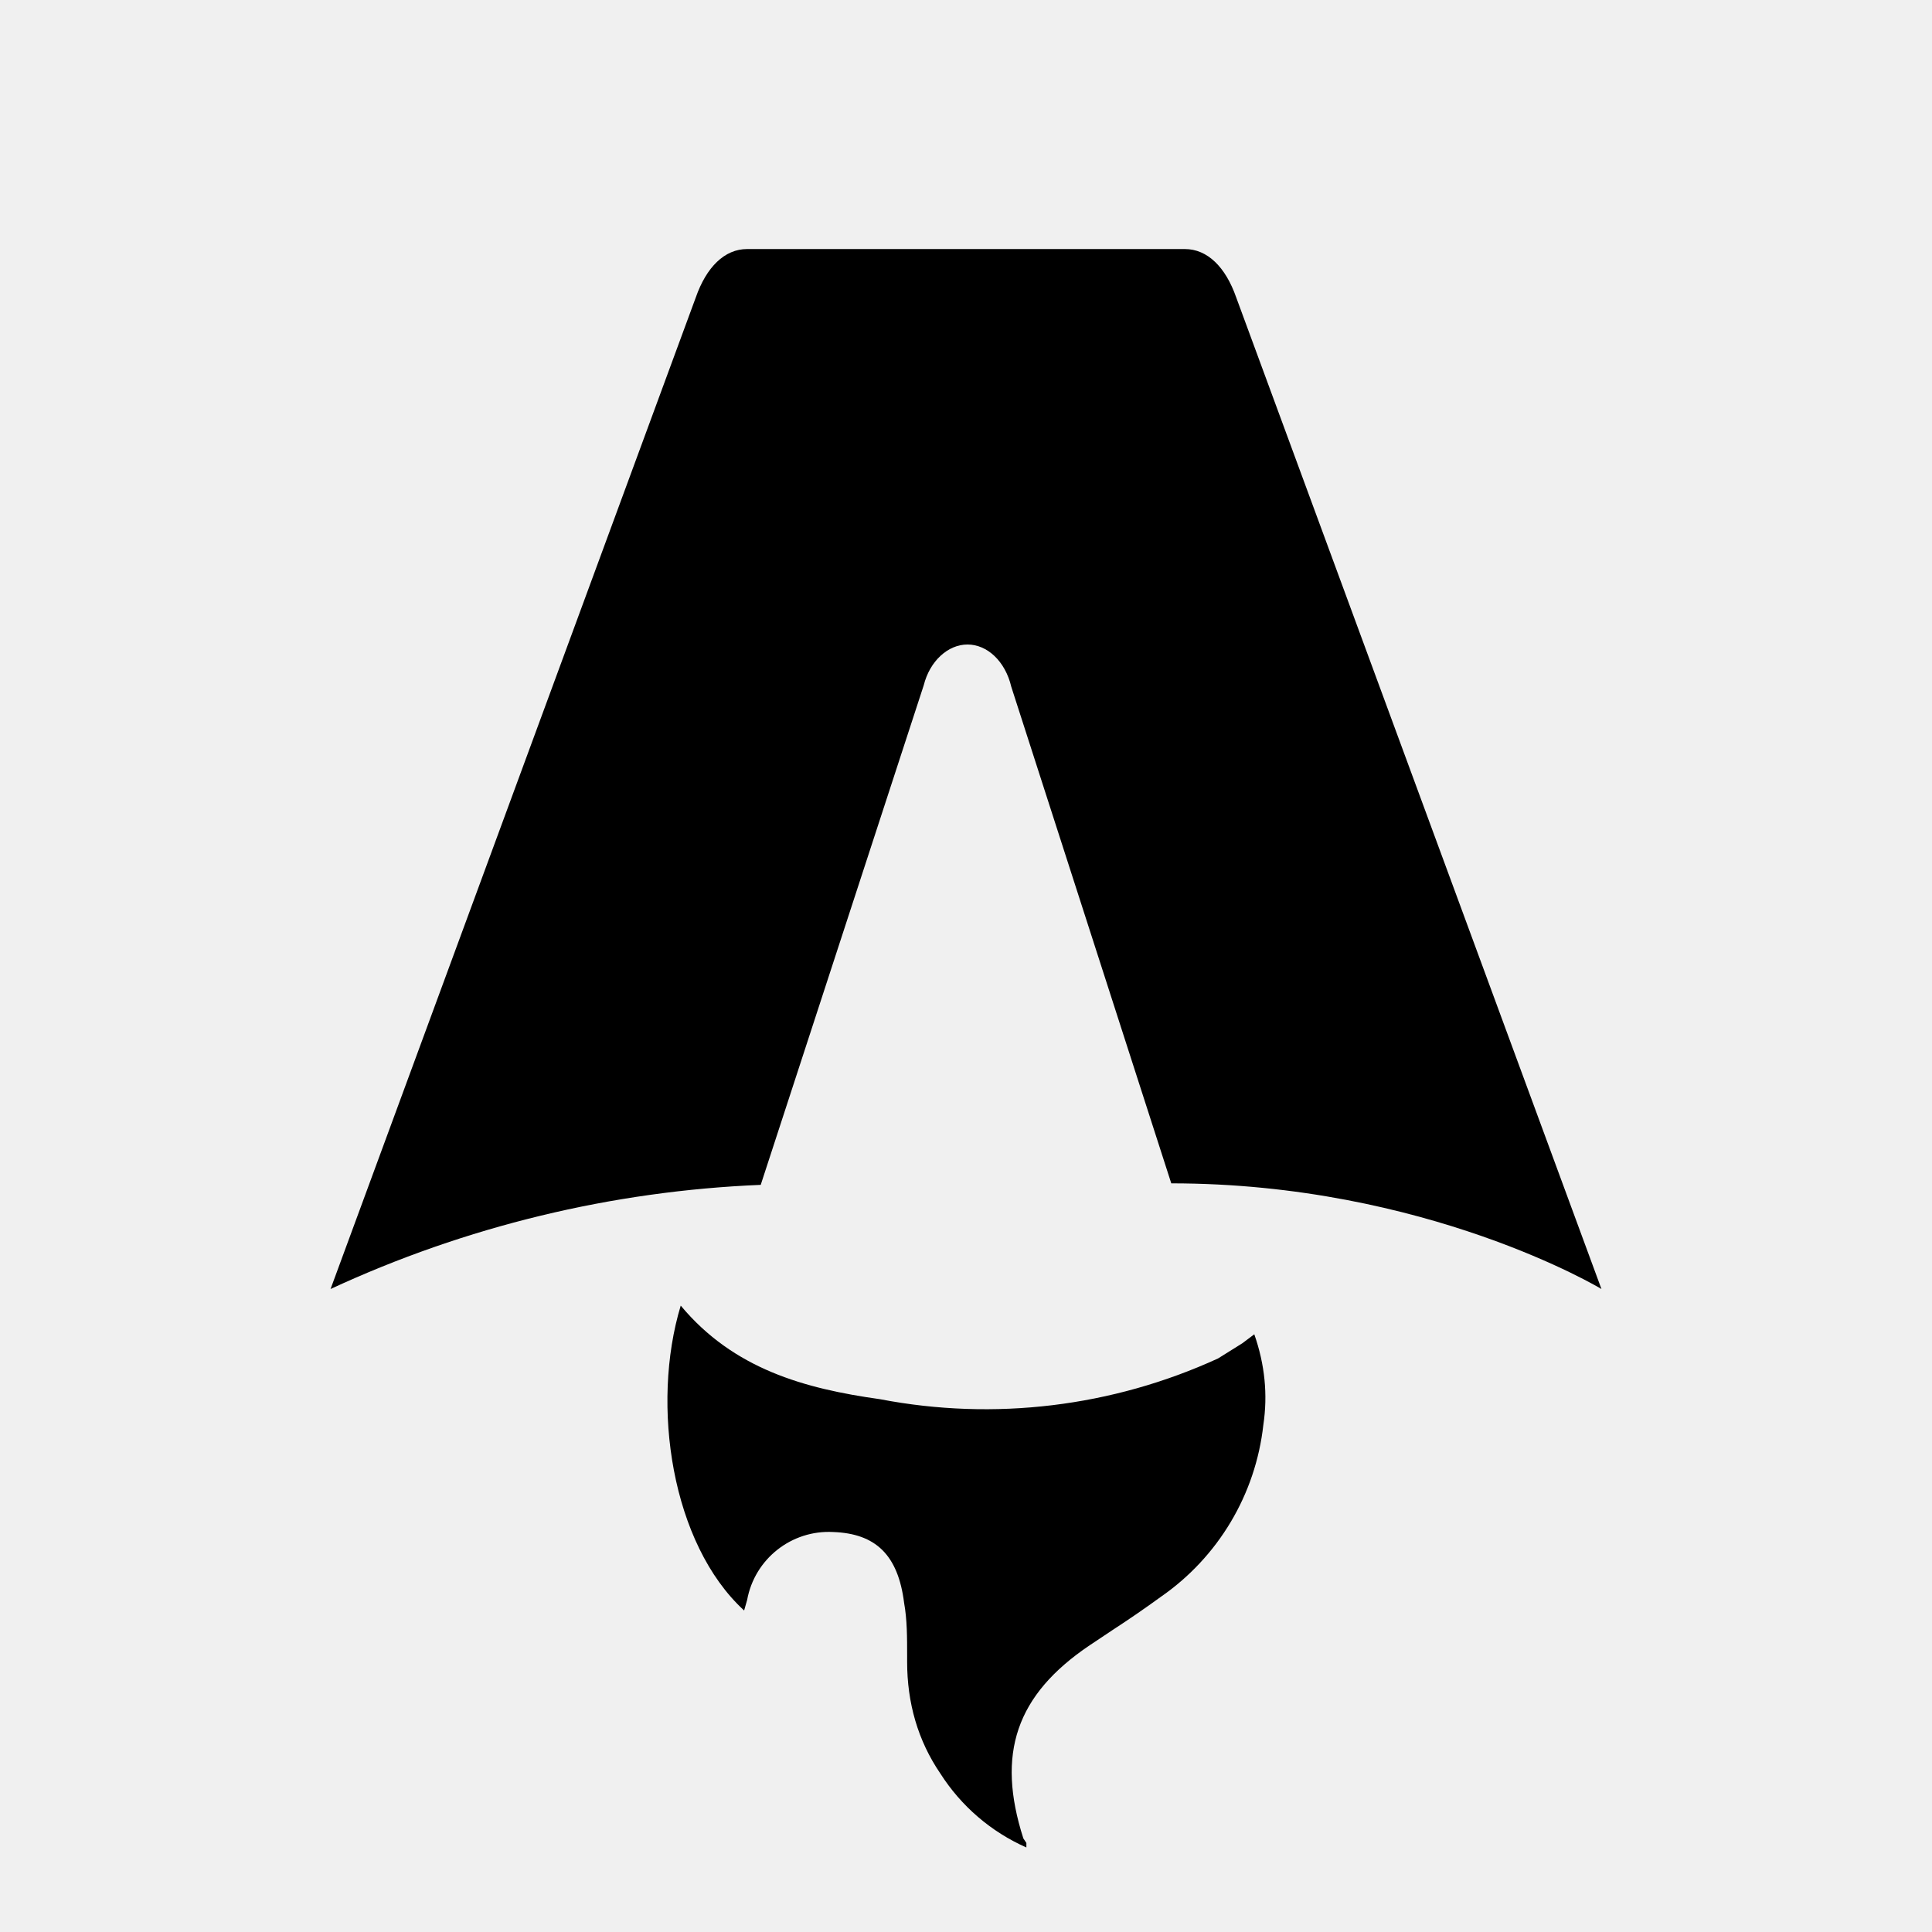
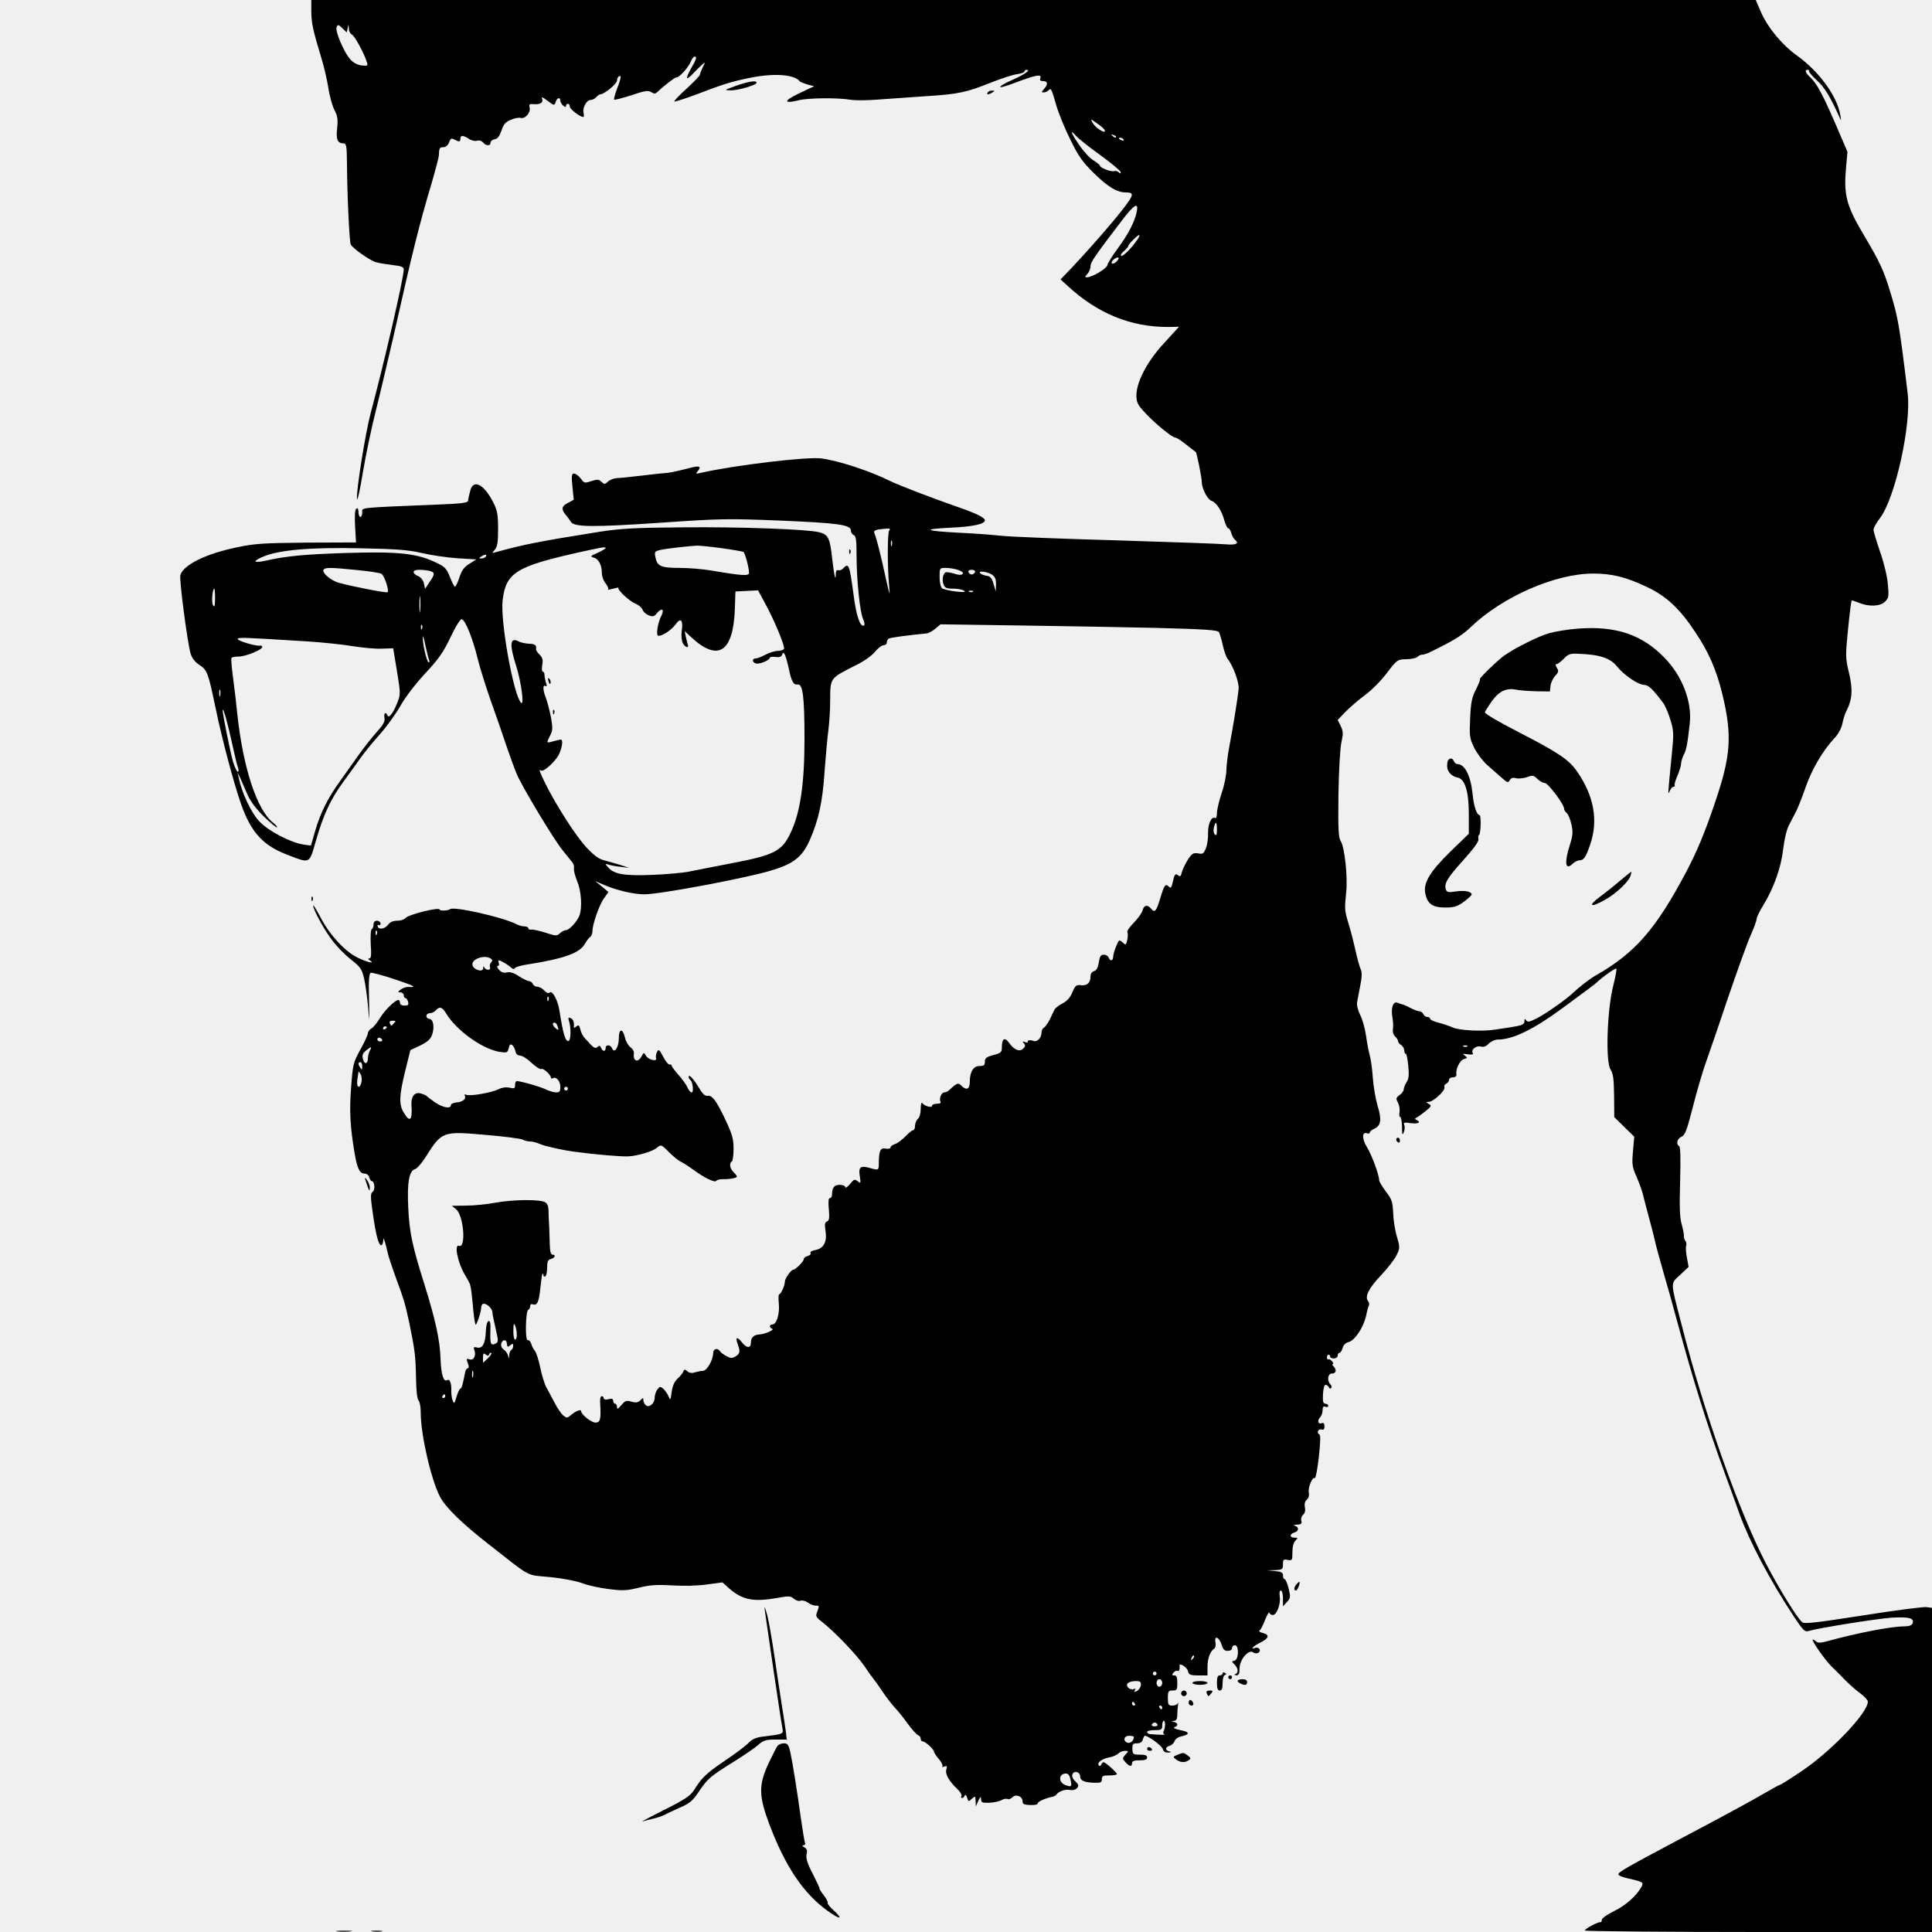
- <svg xmlns="http://www.w3.org/2000/svg" fill="none" viewBox="0 0 128 128">
-   <path d="M50.4 78.5a75.1 75.1 0 0 0-28.5 6.9l24.2-65.7c.7-2 1.9-3.2 3.4-3.2h29c1.5 0 2.7 1.2 3.4 3.2l24.2 65.7s-11.6-7-28.5-7L67 45.5c-.4-1.7-1.6-2.8-2.9-2.8-1.3 0-2.5 1.1-2.9 2.7L50.4 78.5Zm-1.1 28.2Zm-4.2-20.2c-2 6.6-.6 15.8 4.2 20.2a17.5 17.5 0 0 1 .2-.7 5.5 5.5 0 0 1 5.7-4.5c2.8.1 4.3 1.5 4.7 4.7.2 1.1.2 2.3.2 3.5v.4c0 2.7.7 5.2 2.2 7.4a13 13 0 0 0 5.7 4.9v-.3l-.2-.3c-1.8-5.6-.5-9.5 4.4-12.8l1.5-1a73 73 0 0 0 3.2-2.2 16 16 0 0 0 6.8-11.4c.3-2 .1-4-.6-6l-.8.6-1.6 1a37 37 0 0 1-22.4 2.7c-5-.7-9.7-2-13.2-6.2Z" />
-   <style>
-         path { fill: #000; }
-         @media (prefers-color-scheme: dark) {
-             path { fill: #FFF; }
-         }
-     </style>
+ <svg xmlns="http://www.w3.org/2000/svg" version="1.0" width="1024pt" height="1024pt" viewBox="0 0 1024 1024" preserveAspectRatio="xMidYMid meet">
+   <g transform="translate(0,1024) scale(0.1,-0.1)" fill="#000000" stroke="none">
+     <path d="M1650 10179 c0 -60 9 -100 54 -249 13 -41 29 -111 36 -154 6 -43 21 -96 32 -118 17 -32 20 -50 15 -97 -7 -60 2 -81 34 -81 15 0 17 -14 18 -107 1 -169 13 -417 20 -429 12 -22 105 -87 135 -94 17 -5 57 -11 89 -15 44 -5 57 -10 57 -23 0 -44 -100 -480 -175 -760 -29 -110 -77 -412 -73 -456 2 -17 16 46 31 139 16 94 46 238 67 320 21 83 63 263 95 400 103 459 138 597 203 815 20 69 37 134 38 145 1 40 4 45 24 45 13 0 24 10 30 25 8 22 13 24 29 15 26 -13 31 -13 31 5 0 19 15 19 45 -1 13 -9 33 -13 43 -10 11 4 24 0 32 -9 16 -19 40 -20 40 -1 0 8 10 16 22 18 15 2 25 15 36 46 11 33 21 46 50 57 19 9 43 13 52 10 23 -7 54 29 47 55 -4 17 -1 20 22 18 35 -3 52 9 44 29 -5 12 4 8 29 -11 35 -26 36 -27 43 -7 7 24 25 28 25 7 0 -7 7 -19 15 -26 10 -9 15 -9 15 -1 0 6 5 11 10 11 6 0 10 -7 10 -15 0 -13 54 -55 72 -55 3 0 4 9 1 21 -7 27 16 69 37 69 10 0 23 7 30 15 7 8 17 15 22 15 20 0 88 56 88 72 0 9 5 20 10 23 15 9 12 -9 -10 -67 -11 -28 -17 -54 -15 -56 3 -3 43 8 91 23 71 24 89 27 105 17 16 -10 22 -10 33 0 33 32 95 80 101 78 12 -4 63 51 75 81 7 16 16 29 21 29 14 0 11 -12 -16 -59 -34 -59 -31 -73 8 -31 18 19 41 41 50 49 16 13 16 12 2 -15 -8 -16 -15 -34 -15 -39 0 -6 -32 -39 -70 -74 -39 -35 -68 -66 -66 -69 3 -2 54 14 113 36 147 56 185 68 276 87 133 29 247 22 277 -17 3 -3 21 -10 40 -16 l35 -9 -80 -38 c-84 -40 -84 -57 0 -36 49 12 206 14 275 2 25 -4 88 -3 140 1 52 4 167 12 255 18 177 11 217 20 354 75 52 20 112 40 133 42 21 3 38 10 38 14 0 5 5 9 11 9 24 0 -7 -23 -72 -52 -89 -39 -90 -55 -1 -21 122 46 155 53 146 28 -4 -10 0 -15 15 -15 25 0 27 -17 4 -42 -13 -15 -14 -18 -2 -18 8 0 20 5 26 11 14 14 16 10 42 -81 12 -41 45 -122 74 -180 42 -86 64 -118 123 -176 76 -75 124 -104 173 -104 37 0 39 -11 9 -53 -45 -66 -214 -260 -325 -375 l-32 -33 32 -29 c162 -152 342 -225 544 -223 l52 1 -75 -82 c-120 -128 -179 -271 -138 -334 33 -51 171 -172 196 -172 5 0 31 -17 56 -37 26 -21 48 -38 50 -39 5 -3 32 -137 32 -161 0 -33 31 -92 52 -98 25 -8 54 -52 67 -103 7 -23 16 -42 21 -42 5 0 12 -11 16 -25 3 -13 12 -29 20 -36 24 -20 5 -29 -49 -24 -29 3 -288 12 -577 21 -289 8 -563 19 -610 24 -47 5 -146 13 -220 16 -189 10 -209 19 -55 27 118 5 185 19 185 39 0 14 -44 36 -130 66 -155 54 -326 120 -371 142 -104 52 -269 107 -364 120 -73 11 -463 -36 -640 -76 -27 -7 -29 -6 -16 10 22 27 6 30 -61 11 -35 -9 -79 -19 -98 -21 -19 -1 -82 -8 -140 -15 -58 -7 -117 -13 -131 -13 -15 -1 -36 -9 -46 -18 -17 -16 -20 -16 -35 -2 -14 14 -21 14 -54 4 -35 -12 -38 -11 -56 14 -11 14 -27 26 -35 26 -13 0 -15 -11 -9 -69 l7 -70 -30 -16 c-35 -18 -38 -33 -13 -63 9 -11 22 -28 28 -38 17 -28 116 -29 484 -4 302 21 346 22 620 11 310 -13 380 -22 380 -53 0 -10 7 -21 15 -24 12 -5 15 -27 15 -110 0 -130 18 -301 35 -336 7 -15 9 -30 5 -33 -20 -12 -41 48 -55 156 -23 171 -26 177 -57 146 -7 -8 -19 -12 -26 -9 -7 2 -12 -5 -12 -19 0 -47 -9 -10 -19 78 -12 112 -21 130 -69 142 -63 16 -412 29 -727 26 -246 -2 -324 -6 -434 -23 -320 -51 -402 -67 -551 -108 -24 -7 -24 -7 -7 13 13 15 17 38 17 109 0 76 -4 98 -25 140 -48 96 -106 127 -122 65 -9 -34 -10 -38 -12 -55 -1 -11 -33 -15 -153 -20 -438 -18 -408 -15 -408 -42 0 -13 -4 -24 -10 -24 -5 0 -10 12 -10 26 0 16 -4 23 -11 18 -8 -5 -10 -35 -7 -93 l5 -86 -261 -1 c-226 -2 -275 -5 -366 -24 -167 -34 -287 -93 -304 -148 -7 -21 37 -356 54 -415 7 -25 23 -45 45 -60 43 -28 48 -40 86 -222 34 -166 96 -399 136 -515 53 -151 116 -220 242 -269 128 -49 119 -53 156 75 39 135 77 218 144 309 28 39 69 95 90 125 21 30 69 89 106 130 36 41 85 109 108 150 24 43 78 114 130 170 72 77 97 113 135 193 29 61 52 97 60 95 18 -4 58 -103 83 -206 11 -46 42 -145 68 -220 27 -75 65 -184 84 -242 20 -58 45 -128 57 -155 29 -68 196 -346 243 -403 21 -26 44 -54 50 -62 7 -8 11 -23 9 -33 -2 -10 6 -40 17 -67 22 -52 28 -140 12 -183 -12 -31 -54 -77 -71 -77 -8 0 -22 -7 -32 -16 -16 -16 -22 -15 -75 2 -32 10 -66 18 -75 17 -10 -2 -18 2 -18 7 0 6 -9 10 -21 10 -11 0 -33 6 -47 14 -73 36 -331 94 -347 77 -9 -8 -55 -10 -55 -2 0 15 -165 -26 -181 -45 -6 -8 -26 -14 -44 -14 -21 0 -37 -7 -46 -19 -17 -24 -50 -31 -57 -12 -2 8 0 11 5 8 5 -3 10 0 10 8 0 8 -9 15 -19 15 -11 0 -18 -7 -18 -19 0 -11 -4 -23 -10 -26 -5 -3 -7 -37 -5 -80 4 -56 2 -75 -7 -75 -9 0 -8 -3 2 -10 33 -21 -16 -10 -68 16 -66 33 -148 123 -195 215 -21 39 -37 66 -37 59 0 -22 60 -132 104 -188 24 -32 69 -77 99 -100 48 -38 55 -48 67 -99 7 -32 17 -101 21 -153 7 -88 7 -85 5 42 -3 101 0 138 9 142 7 2 63 -13 126 -34 107 -36 122 -44 74 -41 -11 1 -29 -5 -40 -13 -18 -14 -18 -15 -2 -16 9 0 17 -7 17 -15 0 -8 4 -15 9 -15 5 0 11 -9 14 -20 4 -16 0 -20 -19 -20 -15 0 -24 6 -24 15 0 8 -4 15 -8 15 -18 0 -75 -57 -99 -97 -14 -24 -34 -48 -44 -54 -10 -5 -19 -17 -19 -25 0 -8 -18 -48 -40 -87 -38 -69 -40 -79 -49 -201 -10 -124 -5 -207 18 -346 14 -82 27 -110 52 -110 12 0 23 -8 26 -20 3 -11 9 -20 13 -20 15 0 20 -45 6 -56 -13 -9 -13 -25 0 -115 16 -113 30 -169 45 -169 5 0 9 10 10 23 1 18 2 17 10 -8 5 -16 11 -42 14 -56 3 -14 21 -70 41 -125 47 -128 51 -142 74 -249 28 -136 33 -171 35 -288 1 -67 6 -112 13 -119 7 -7 12 -36 12 -66 0 -115 54 -351 101 -443 28 -56 117 -143 253 -249 240 -188 199 -166 333 -179 68 -7 139 -21 168 -32 28 -11 90 -25 139 -31 77 -10 98 -9 162 7 58 14 94 17 176 12 60 -4 137 -2 185 5 l82 11 37 -33 c69 -60 128 -72 256 -49 60 11 70 10 86 -5 11 -9 26 -14 35 -10 9 3 26 -1 39 -10 12 -9 30 -16 40 -16 21 0 21 -1 9 -34 -9 -21 -6 -28 22 -49 66 -51 185 -174 228 -237 24 -36 47 -67 50 -70 3 -3 24 -32 46 -65 22 -33 52 -71 65 -85 14 -14 44 -51 67 -83 23 -32 49 -61 57 -64 8 -3 14 -11 14 -19 0 -8 5 -14 11 -14 13 0 59 -41 59 -54 0 -4 11 -22 25 -38 14 -16 23 -34 20 -39 -4 -5 1 -6 11 -2 13 5 15 2 10 -15 -8 -24 14 -63 58 -104 15 -14 25 -31 22 -37 -4 -6 -3 -11 3 -11 5 0 12 6 14 13 4 7 8 3 13 -11 6 -22 8 -22 25 -6 18 16 19 16 20 -12 l1 -29 13 30 c12 24 14 26 15 9 0 -18 6 -20 43 -19 23 1 53 7 65 14 12 7 27 9 32 6 6 -4 17 1 26 9 19 19 54 5 54 -22 0 -14 9 -18 40 -19 22 -1 40 2 40 8 0 10 38 27 74 35 11 2 22 7 25 12 12 18 47 30 72 25 15 -3 30 1 38 10 10 13 8 19 -10 36 -13 12 -19 26 -15 36 8 23 41 14 41 -10 0 -23 23 -33 78 -34 31 -1 37 2 37 19 0 17 7 20 40 20 22 0 40 3 40 7 0 8 -61 63 -71 63 -4 0 -9 -6 -12 -12 -2 -7 -8 -10 -12 -6 -14 13 14 36 52 43 20 3 42 13 50 21 8 8 24 14 35 14 20 0 21 -1 3 -20 -17 -19 -17 -21 0 -40 22 -24 35 -26 35 -5 0 11 11 15 40 15 29 0 40 4 40 15 0 11 -11 15 -38 15 -36 0 -39 2 -40 30 -1 26 3 30 25 30 16 0 27 7 30 20 3 11 8 20 11 20 18 0 90 -53 95 -70 3 -13 13 -20 29 -19 17 1 18 3 6 6 -24 6 -23 24 2 30 10 3 22 14 25 24 4 12 19 22 36 26 40 8 46 21 12 29 -47 10 -60 16 -45 21 18 7 15 21 -5 26 -17 4 -17 5 0 6 12 1 17 10 17 34 0 17 2 41 4 52 2 11 1 14 -1 8 -3 -7 -15 -13 -29 -13 -21 0 -24 4 -24 40 0 36 3 40 25 40 23 0 25 4 25 40 0 30 -4 40 -16 40 -13 0 -14 3 -4 15 7 8 16 12 21 9 8 -5 13 9 11 27 -3 19 39 -7 44 -27 5 -21 12 -24 55 -24 l49 0 0 45 c0 45 14 83 36 97 6 4 9 19 6 34 -7 39 20 27 33 -14 7 -24 15 -32 32 -32 14 0 23 6 23 15 0 8 7 15 15 15 23 0 21 -77 -2 -82 -16 -3 -16 -4 0 -20 20 -20 22 -44 5 -51 -8 -3 -6 -6 5 -6 13 -1 17 7 17 37 0 46 49 103 72 84 17 -13 44 1 33 18 -4 6 -13 9 -21 6 -32 -12 -11 10 26 28 46 22 51 41 13 51 -15 3 -22 9 -17 13 6 4 19 29 29 56 11 27 21 44 23 38 2 -7 10 -12 18 -12 21 0 43 59 37 98 -3 20 -1 32 6 32 6 0 11 -18 11 -42 l0 -42 21 23 c19 20 20 26 9 72 -7 27 -16 49 -21 49 -5 0 -9 9 -9 19 0 16 -8 21 -42 24 l-43 4 43 1 c39 2 42 4 42 31 0 25 3 28 25 23 24 -4 25 -2 25 41 0 28 6 52 16 61 14 15 14 16 -5 16 -27 0 -27 20 -1 27 25 7 26 30 3 36 -11 3 -6 5 11 6 23 1 27 5 23 21 -3 10 2 25 10 32 9 7 13 22 9 39 -3 18 0 32 10 40 10 8 14 23 11 38 -5 28 19 85 32 77 4 -3 14 47 21 111 9 83 10 118 2 121 -6 2 -9 9 -6 17 3 8 12 11 20 8 9 -3 14 2 14 17 0 15 -5 20 -14 17 -20 -8 -26 14 -9 31 7 7 13 24 13 37 0 18 4 23 15 19 8 -4 15 -1 15 5 0 6 -7 11 -15 11 -12 0 -15 11 -13 50 2 31 7 50 14 50 7 0 14 -6 17 -12 2 -7 8 -10 12 -5 5 4 3 13 -3 19 -20 20 -15 58 8 58 22 0 26 20 8 38 -7 7 -8 12 -4 12 5 0 3 7 -4 15 -7 8 -16 13 -19 10 -4 -2 -8 2 -8 10 0 8 4 15 9 15 4 0 8 -4 8 -10 0 -5 9 -10 20 -10 11 0 20 7 20 15 0 8 4 15 10 15 5 0 12 11 16 25 4 15 16 28 30 31 38 10 86 86 98 156 3 15 8 32 11 38 4 6 2 17 -4 24 -19 23 4 69 68 136 34 36 71 83 82 105 19 39 20 42 3 100 -10 33 -19 90 -20 127 -3 59 -7 72 -39 113 -19 26 -35 52 -35 59 0 28 -40 136 -65 176 -27 43 -27 84 1 73 7 -3 14 -1 14 4 0 6 11 15 25 21 35 16 39 49 16 123 -10 35 -22 102 -25 149 -3 47 -11 101 -17 120 -5 19 -14 65 -19 102 -5 37 -19 86 -31 109 -12 25 -19 52 -16 68 3 14 10 55 17 89 9 45 9 70 2 85 -6 12 -18 56 -27 97 -9 41 -25 104 -36 140 -23 74 -23 81 -14 170 9 80 -8 241 -29 272 -12 19 -14 62 -12 248 2 128 9 247 16 277 10 45 9 57 -4 85 l-16 32 42 44 c24 24 70 64 103 88 33 24 85 76 115 116 55 72 57 73 103 74 26 0 53 6 59 12 7 7 18 12 25 12 7 0 21 4 31 8 138 67 179 92 227 138 168 161 448 284 649 284 99 0 173 -18 283 -70 104 -49 175 -114 258 -240 71 -105 113 -202 144 -330 53 -220 46 -327 -43 -585 -51 -150 -91 -246 -147 -353 -162 -306 -271 -432 -481 -552 -28 -15 -91 -64 -118 -90 -34 -34 -148 -114 -194 -137 -39 -20 -50 -22 -57 -11 -7 10 -9 9 -9 -4 0 -18 -12 -23 -75 -33 -22 -3 -58 -9 -80 -12 -66 -11 -188 -5 -225 11 -19 9 -54 20 -77 26 -24 6 -43 15 -43 20 0 6 -7 10 -15 10 -9 0 -18 7 -21 15 -4 8 -13 15 -21 15 -8 0 -28 8 -46 17 -18 9 -36 18 -42 19 -5 1 -18 5 -27 9 -24 10 -37 -27 -28 -77 4 -21 5 -48 3 -61 -3 -14 2 -31 11 -40 9 -8 16 -20 16 -26 0 -5 7 -14 15 -19 9 -4 17 -18 18 -29 0 -12 4 -20 8 -18 3 3 9 -25 13 -61 5 -52 3 -72 -9 -90 -8 -13 -15 -30 -15 -38 0 -8 -10 -22 -22 -30 -19 -14 -20 -18 -9 -40 8 -14 11 -36 9 -50 -3 -14 -1 -26 3 -26 5 0 9 -24 10 -52 0 -42 2 -48 9 -30 5 12 7 29 3 39 -5 14 -1 15 35 10 40 -5 56 5 30 17 -10 5 -10 7 -1 12 7 3 28 18 48 34 32 26 34 30 18 39 -17 10 -17 10 0 11 24 0 89 61 83 77 -3 8 1 16 9 19 8 4 15 12 15 20 0 8 9 14 21 14 13 0 20 6 18 18 -4 28 20 74 41 79 19 5 19 6 4 18 -15 10 -12 11 16 7 23 -3 31 -1 26 7 -11 17 18 41 43 34 15 -4 29 1 42 16 11 11 32 21 47 21 80 0 189 53 344 167 121 89 173 128 178 133 27 27 102 81 107 76 3 -3 -5 -45 -17 -93 -32 -125 -41 -400 -14 -441 14 -22 18 -49 19 -140 l1 -113 53 -52 53 -52 -7 -77 c-6 -70 -4 -83 19 -135 14 -32 30 -76 35 -98 5 -22 19 -74 30 -115 11 -41 26 -97 32 -125 6 -27 27 -104 46 -170 19 -66 51 -178 70 -250 88 -325 161 -558 257 -820 30 -82 65 -177 76 -210 53 -146 161 -351 288 -543 47 -71 58 -83 76 -77 53 16 360 65 441 71 94 5 122 -2 112 -30 -4 -11 -19 -16 -42 -16 -71 0 -252 -35 -419 -81 -27 -7 -42 -7 -49 0 -6 6 -15 11 -19 11 -11 0 68 -113 100 -143 15 -14 45 -44 67 -67 22 -23 59 -56 82 -73 24 -17 43 -38 43 -46 0 -60 -196 -265 -352 -369 -59 -40 -110 -72 -114 -72 -4 0 -43 -22 -88 -48 -45 -27 -216 -120 -381 -207 -351 -186 -388 -207 -387 -220 0 -6 24 -15 51 -21 80 -18 84 -21 71 -45 -26 -47 -84 -99 -145 -128 -36 -18 -65 -38 -65 -46 0 -8 -3 -14 -7 -13 -12 3 -83 -35 -83 -44 0 -4 414 -8 920 -8 l920 0 0 859 0 859 -29 4 c-16 2 -168 -17 -336 -44 -252 -39 -310 -46 -323 -36 -27 22 -123 178 -193 313 -142 273 -330 805 -447 1267 -60 232 -59 212 -7 261 l45 42 -9 49 c-5 27 -7 55 -4 63 3 7 1 19 -4 26 -5 6 -9 19 -8 27 1 8 -5 36 -12 62 -10 34 -12 94 -8 226 3 117 2 183 -5 187 -18 11 -11 40 12 50 19 8 29 34 61 160 21 83 52 188 69 235 17 47 70 202 118 345 49 143 102 291 119 328 17 38 31 76 31 85 0 9 16 42 35 73 56 91 95 200 106 297 6 51 18 103 30 127 12 22 29 56 39 75 10 19 33 78 51 130 33 94 91 193 154 260 20 21 35 51 40 75 4 21 13 51 21 66 32 62 35 115 14 203 -19 79 -19 89 -5 231 8 82 17 150 19 152 1 2 19 -4 39 -12 53 -22 113 -19 138 6 20 20 21 29 15 93 -3 40 -21 114 -41 171 -19 55 -35 108 -35 117 0 10 16 38 35 63 80 106 166 494 146 660 -45 372 -51 402 -93 540 -33 110 -55 157 -134 290 -100 168 -113 219 -99 375 l7 75 -60 140 c-70 162 -102 222 -137 255 -27 25 -32 40 -13 40 6 0 9 -3 6 -6 -3 -3 15 -25 42 -50 41 -38 70 -85 119 -194 10 -23 11 -22 5 10 -16 99 -112 231 -229 315 -79 56 -156 149 -192 232 l-27 63 -3828 0 -3828 0 0 -61z m193 -87 c4 22 4 21 6 -3 0 -15 8 -29 16 -32 14 -6 65 -99 79 -145 7 -21 5 -22 -27 -19 -23 3 -44 14 -61 33 -34 39 -80 148 -72 170 6 15 9 15 30 -5 l24 -23 5 24z m4009 -537 c12 -17 -1 -18 -26 -1 -14 9 -30 25 -36 37 -11 20 -10 20 22 -3 18 -12 36 -27 40 -33z m-19 -138 c59 -43 107 -83 107 -90 0 -8 -3 -8 -11 0 -6 6 -18 9 -25 6 -14 -5 -74 17 -74 29 0 3 -15 16 -33 27 -19 11 -53 47 -75 80 -45 64 -55 92 -19 51 12 -14 70 -60 130 -103z m82 95 c-3 -3 -11 0 -18 7 -9 10 -8 11 6 5 10 -3 15 -9 12 -12z m40 -12 c3 -6 -1 -7 -9 -4 -18 7 -21 14 -7 14 6 0 13 -4 16 -10z m70 -382 c-11 -54 -45 -119 -100 -194 -29 -39 -54 -79 -56 -90 -4 -18 -79 -63 -108 -64 -11 0 -11 4 2 18 10 10 17 29 17 41 0 21 21 52 163 238 67 89 93 105 82 51z m2 -150 c-31 -45 -77 -91 -85 -84 -4 4 3 16 16 26 12 10 22 22 22 26 0 10 54 63 59 58 2 -2 -3 -14 -12 -26z m-110 -115 c-9 -9 -20 -13 -24 -9 -4 4 1 14 11 22 25 18 35 8 13 -13z m-1204 -1425 c-10 -14 -10 -195 0 -298 5 -55 3 -48 -18 45 -27 124 -49 212 -60 237 -7 17 3 21 59 26 22 2 27 -1 19 -10z m14 -80 c-3 -7 -5 -2 -5 12 0 14 2 19 5 13 2 -7 2 -19 0 -25z m-898 -14 c57 -8 107 -17 111 -19 9 -5 30 -85 30 -111 0 -18 -35 -16 -199 12 -46 8 -123 14 -170 14 -98 0 -118 9 -127 56 -6 29 -4 32 25 39 36 8 152 21 196 23 17 0 77 -6 134 -14z m-1594 -25 c50 -12 135 -24 190 -28 l100 -6 -37 -23 c-28 -17 -41 -35 -53 -72 -9 -28 -20 -50 -24 -50 -3 0 -15 23 -26 51 -17 43 -27 55 -65 73 -106 53 -200 64 -490 55 -213 -7 -314 -16 -423 -41 -65 -14 -71 -3 -11 22 82 35 250 50 514 44 190 -4 252 -8 325 -25z m975 26 c0 -3 -19 -14 -42 -25 -40 -17 -41 -19 -20 -26 26 -7 42 -40 42 -83 0 -16 9 -40 20 -53 10 -14 17 -28 13 -31 -3 -4 9 -2 27 3 18 5 31 7 28 5 -9 -9 56 -70 89 -84 18 -7 35 -22 39 -33 3 -10 18 -24 32 -29 22 -9 30 -7 44 11 24 30 41 22 24 -12 -20 -38 -31 -108 -16 -108 23 0 69 31 91 61 27 38 41 23 32 -37 -3 -23 0 -50 6 -63 12 -22 33 -29 27 -8 -3 6 -7 26 -11 42 l-6 30 33 -31 c144 -134 225 -82 233 151 l3 90 60 3 60 3 34 -63 c51 -92 111 -236 103 -248 -3 -5 -18 -10 -33 -10 -15 0 -44 -9 -65 -20 -20 -11 -44 -20 -52 -20 -19 0 -20 -19 0 -26 17 -7 75 16 75 30 0 4 13 6 30 4 20 -3 31 0 35 11 6 14 7 14 15 1 4 -8 14 -42 21 -75 14 -68 25 -86 47 -83 27 5 36 -67 36 -287 0 -243 -23 -394 -74 -500 -47 -99 -87 -118 -331 -164 -90 -18 -186 -36 -214 -42 -27 -5 -111 -13 -185 -16 -148 -6 -205 3 -236 39 -19 21 -19 21 6 14 14 -4 43 -9 65 -11 l40 -5 -45 15 c-25 7 -64 19 -87 25 -30 7 -55 26 -96 70 -55 59 -159 221 -217 338 -31 64 -36 77 -22 68 15 -9 82 54 97 91 16 38 20 73 7 73 -4 0 -22 -4 -40 -9 -37 -11 -37 -10 -16 31 14 26 14 40 4 97 -7 36 -19 81 -26 100 -17 41 -18 75 -3 65 8 -4 9 1 3 17 -4 13 -8 32 -8 42 0 9 -4 17 -9 17 -5 0 -6 16 -3 35 5 27 2 39 -14 55 -11 11 -19 23 -19 28 4 22 -4 29 -36 30 -19 1 -44 6 -55 12 -47 25 -51 -14 -15 -127 27 -84 45 -215 27 -198 -40 39 -111 432 -98 543 17 147 71 180 411 256 119 26 135 29 135 21z m-635 -45 c-3 -5 -14 -10 -23 -10 -15 0 -15 2 -2 10 20 13 33 13 25 0z m-686 -71 c64 -6 123 -15 132 -20 16 -8 43 -89 33 -98 -5 -5 -185 30 -258 50 -42 12 -91 53 -81 69 8 13 33 13 174 -1z m3190 0 c21 -8 29 -15 23 -21 -7 -7 -22 -6 -46 2 -20 6 -40 9 -45 6 -14 -9 -19 -40 -10 -64 7 -18 16 -22 51 -22 24 0 50 -5 58 -11 11 -7 -2 -9 -45 -4 -33 4 -66 12 -72 17 -7 6 -13 32 -13 59 0 49 0 49 34 49 18 0 48 -5 65 -11z m-2801 -5 c28 -8 28 -17 -2 -60 l-23 -35 -6 28 c-3 16 -15 32 -28 38 -37 16 -35 35 3 35 18 0 43 -3 56 -6z m2890 -6 c-3 -7 -11 -13 -18 -13 -7 0 -15 6 -17 13 -3 7 4 12 17 12 13 0 20 -5 18 -12z m90 -14 c16 -11 22 -25 21 -52 l-1 -37 -12 40 c-9 31 -17 41 -36 43 -14 2 -29 8 -34 13 -17 16 38 10 62 -7z m-4118 -126 c-1 -41 -3 -49 -11 -36 -9 16 -3 88 7 88 2 0 4 -24 4 -52z m4017 36 c-3 -3 -12 -4 -19 -1 -8 3 -5 6 6 6 11 1 17 -2 13 -5z m-2930 -101 c-2 -21 -4 -6 -4 32 0 39 2 55 4 38 2 -18 2 -50 0 -70z m10 -95 c-3 -8 -6 -5 -6 6 -1 11 2 17 5 13 3 -3 4 -12 1 -19z m3891 4 c263 -7 325 -11 333 -23 4 -8 14 -39 20 -69 7 -30 18 -62 24 -70 30 -36 63 -126 60 -160 -4 -47 -32 -218 -50 -310 -8 -41 -14 -96 -15 -122 0 -26 -11 -81 -25 -122 -14 -41 -25 -89 -25 -106 0 -17 -4 -29 -9 -26 -19 12 -39 -30 -38 -79 1 -27 -4 -64 -12 -82 -11 -28 -17 -31 -41 -26 -24 4 -32 0 -54 -33 -13 -22 -28 -51 -32 -67 -5 -21 -9 -25 -19 -17 -15 13 -20 7 -30 -38 -5 -25 -10 -31 -18 -23 -20 20 -26 12 -47 -59 -22 -72 -29 -80 -50 -55 -19 22 -37 18 -44 -10 -4 -14 -25 -44 -47 -66 -22 -22 -37 -44 -34 -50 4 -5 3 -23 0 -40 -7 -29 -8 -30 -25 -14 -18 16 -20 15 -34 -20 -9 -21 -16 -46 -16 -56 0 -23 -16 -25 -24 -4 -3 8 -14 15 -26 15 -16 0 -21 -9 -26 -41 -5 -29 -13 -43 -25 -46 -11 -3 -19 -14 -19 -27 0 -35 -17 -51 -49 -48 -27 3 -32 -1 -47 -37 -11 -27 -27 -46 -52 -59 -19 -10 -39 -25 -43 -33 -4 -8 -15 -31 -25 -53 -11 -21 -25 -40 -31 -43 -7 -3 -13 -15 -13 -28 0 -26 -24 -50 -42 -42 -17 6 -34 4 -31 -5 2 -4 -5 -5 -15 -1 -13 5 -15 3 -5 -7 9 -10 8 -16 -3 -27 -19 -20 -49 -8 -75 29 -24 33 -39 25 -39 -25 0 -24 -6 -29 -45 -39 -37 -10 -45 -16 -45 -35 0 -19 -5 -23 -28 -23 -33 0 -52 -31 -52 -85 0 -39 -18 -46 -45 -19 -16 17 -24 14 -63 -23 -7 -7 -20 -13 -27 -13 -16 0 -29 -35 -20 -50 4 -6 -5 -10 -19 -10 -14 0 -26 -5 -26 -11 0 -13 -42 -1 -52 15 -4 6 -8 -8 -8 -30 0 -25 -6 -47 -15 -54 -8 -7 -15 -23 -15 -36 0 -13 -4 -24 -10 -24 -5 0 -24 -15 -42 -34 -18 -18 -43 -37 -55 -40 -13 -4 -23 -12 -23 -18 0 -6 -11 -8 -25 -6 -28 6 -36 -9 -37 -72 0 -44 0 -44 -46 -31 -51 15 -63 6 -55 -43 6 -38 5 -40 -11 -27 -16 13 -20 11 -41 -15 -14 -16 -24 -23 -25 -16 0 7 -13 12 -29 12 -29 0 -41 -14 -41 -51 0 -10 -5 -19 -11 -19 -8 0 -10 -18 -6 -59 4 -47 2 -61 -10 -65 -11 -5 -13 -15 -8 -47 10 -59 -8 -95 -51 -104 -20 -3 -32 -10 -28 -16 3 -6 -3 -13 -15 -16 -12 -3 -21 -11 -21 -17 0 -12 -44 -56 -56 -56 -11 0 -43 -45 -44 -62 0 -22 -21 -68 -30 -68 -4 0 -5 -22 -2 -50 5 -54 -12 -110 -34 -110 -17 0 -18 -17 -1 -23 14 -5 -38 -28 -68 -30 -29 -1 -45 -16 -45 -43 0 -32 -23 -31 -49 3 -25 31 -35 26 -21 -11 14 -39 13 -50 -11 -65 -18 -11 -26 -11 -48 1 -14 7 -30 19 -34 25 -13 21 -37 15 -37 -9 -1 -38 -33 -93 -55 -94 -11 0 -30 -4 -43 -8 -15 -5 -29 -3 -39 6 -14 11 -17 11 -21 -1 -3 -8 -16 -25 -31 -38 -17 -17 -27 -39 -31 -71 -6 -44 -7 -46 -17 -22 -6 14 -19 32 -28 40 -15 12 -19 12 -31 -5 -8 -10 -14 -30 -14 -43 0 -31 -29 -55 -47 -40 -7 6 -13 18 -13 26 0 15 -1 15 -16 0 -13 -12 -23 -14 -47 -7 -28 8 -34 5 -54 -19 -18 -21 -22 -23 -23 -9 0 9 -4 17 -10 17 -5 0 -10 7 -10 15 0 11 -7 14 -25 9 -15 -4 -25 -2 -25 5 0 6 -5 11 -11 11 -6 0 -10 -16 -8 -37 5 -86 1 -103 -25 -103 -22 0 -76 43 -76 61 0 12 -31 -1 -55 -22 -19 -16 -21 -16 -40 -1 -11 10 -31 39 -45 66 -14 26 -33 64 -44 82 -10 19 -25 67 -33 107 -8 40 -21 79 -28 87 -7 8 -16 25 -19 37 -4 13 -13 22 -19 20 -15 -3 -11 156 3 161 6 2 10 11 10 19 0 9 6 13 14 10 23 -9 33 13 40 87 4 38 9 72 11 75 3 2 5 -1 5 -8 0 -7 5 -9 10 -6 6 3 10 24 10 47 0 31 4 41 20 45 22 6 28 23 8 23 -9 0 -13 18 -14 52 -1 29 -2 71 -3 93 -2 22 -2 49 -3 60 0 49 -3 61 -17 72 -22 17 -173 16 -268 -2 -43 -8 -112 -15 -153 -15 l-75 -1 23 -19 c40 -34 53 -208 15 -193 -27 10 -7 -89 29 -150 17 -28 30 -54 30 -57 1 -3 2 -9 3 -15 2 -5 6 -41 10 -80 5 -60 9 -94 15 -115 3 -13 30 65 30 86 0 14 6 24 14 24 19 0 46 -27 46 -47 0 -8 8 -47 17 -85 14 -61 15 -71 2 -78 -27 -15 -32 -5 -30 59 2 46 -1 62 -10 59 -7 -2 -13 -25 -14 -54 -2 -65 -18 -94 -47 -86 -17 4 -20 2 -14 -13 11 -29 -3 -57 -25 -50 -17 6 -18 3 -10 -19 7 -16 7 -26 0 -28 -6 -2 -11 -10 -13 -18 -13 -68 -19 -90 -26 -90 -4 0 -13 -19 -20 -42 -11 -39 -13 -41 -21 -20 -5 12 -8 37 -7 55 1 37 -9 60 -22 52 -19 -12 -32 30 -35 112 -3 98 -26 205 -85 394 -64 202 -80 277 -86 404 -7 134 4 199 35 208 10 2 36 31 56 63 87 138 90 139 317 119 99 -8 188 -20 198 -25 10 -6 28 -10 40 -10 12 0 36 -6 53 -14 29 -12 117 -32 187 -41 103 -14 243 -26 280 -24 52 3 128 26 151 45 22 19 24 19 66 -24 21 -21 49 -44 63 -50 14 -7 43 -26 65 -42 55 -41 114 -70 121 -59 3 5 17 9 32 9 35 -1 70 5 77 12 3 2 -4 13 -15 23 -21 19 -27 50 -11 59 5 3 9 34 9 68 0 52 -7 76 -44 155 -48 101 -70 130 -96 125 -11 -2 -26 12 -43 42 -28 47 -55 76 -55 58 0 -6 4 -13 9 -16 13 -9 19 -66 7 -66 -6 0 -17 12 -23 28 -7 15 -29 45 -48 66 -19 22 -35 43 -35 48 0 4 -5 7 -11 6 -6 -2 -22 17 -34 41 -20 39 -24 42 -33 25 -5 -10 -7 -25 -5 -32 8 -21 -40 -10 -53 12 -11 19 -12 19 -23 -2 -20 -38 -48 -26 -41 17 1 8 -7 22 -18 30 -12 9 -25 31 -29 50 -13 53 -33 51 -33 -2 0 -48 -24 -84 -36 -53 -8 20 -34 21 -34 1 0 -20 -16 -19 -24 1 -5 12 -10 14 -19 5 -14 -11 -17 -9 -68 47 -9 9 -19 30 -23 45 -6 24 -9 27 -22 16 -8 -7 -14 -8 -13 -3 4 23 -2 42 -17 48 -12 5 -14 1 -8 -16 11 -36 10 -101 -2 -105 -17 -6 -30 38 -49 162 -8 52 -37 106 -50 95 -8 -7 -17 -4 -30 10 -10 11 -27 20 -37 20 -10 0 -21 7 -24 15 -4 8 -13 15 -20 15 -8 0 -32 12 -54 26 -27 18 -47 24 -63 20 -17 -4 -30 0 -42 14 -10 11 -13 20 -7 20 6 0 9 7 6 15 -4 8 -3 15 0 15 9 0 48 -23 65 -38 9 -9 16 -10 20 -3 4 6 36 15 71 20 191 30 276 61 301 110 8 14 20 30 26 34 7 4 13 18 13 31 0 37 37 143 62 176 l23 32 -35 29 -35 29 46 -20 c68 -29 157 -50 214 -50 80 0 498 78 655 121 134 38 181 73 223 169 45 102 67 201 77 356 6 82 15 181 20 219 5 39 10 108 10 155 1 131 -6 122 142 197 37 18 80 49 95 68 16 19 36 35 46 35 9 0 17 6 17 14 0 8 5 18 10 21 9 6 102 18 203 28 9 1 29 12 45 25 l27 23 410 -6 c226 -3 556 -9 733 -13z m-3853 -172 c3 -5 2 -10 -3 -10 -10 0 -33 99 -31 134 0 12 7 -9 14 -46 8 -37 17 -72 20 -78z m-640 100 c77 -5 183 -16 235 -25 52 -8 122 -15 155 -13 l59 2 20 -121 c19 -115 19 -123 3 -165 -22 -56 -46 -88 -53 -70 -10 22 -21 13 -16 -13 3 -19 -6 -36 -42 -76 -25 -28 -65 -79 -89 -112 -24 -34 -70 -98 -101 -142 -69 -95 -108 -173 -137 -274 l-21 -73 -41 6 c-68 11 -182 70 -231 121 -43 44 -94 151 -110 230 l-7 30 15 -30 c7 -16 24 -55 37 -85 16 -37 45 -76 88 -118 35 -34 66 -60 69 -57 3 2 -6 14 -21 25 -84 66 -157 285 -188 565 -6 61 -17 153 -24 205 -7 52 -11 98 -8 103 2 4 19 7 37 7 38 0 126 36 126 51 0 5 -6 9 -12 7 -21 -4 -118 25 -118 35 0 10 26 9 375 -13z m-468 -287 c-3 -10 -5 -4 -5 12 0 17 2 24 5 18 2 -7 2 -21 0 -30z m63 -253 c13 -58 26 -115 31 -127 5 -14 5 -23 -1 -23 -5 0 -16 24 -25 53 -15 52 -55 253 -55 272 2 22 29 -76 50 -175z m5220 -457 c0 -27 -3 -34 -11 -26 -7 7 -9 23 -5 37 9 37 16 32 16 -11z m-4453 -555 c-3 -8 -6 -5 -6 6 -1 11 2 17 5 13 3 -3 4 -12 1 -19z m603 -128 c11 -7 12 -12 3 -21 -6 -6 -9 -18 -6 -25 3 -8 -1 -14 -10 -14 -8 0 -18 6 -20 13 -4 7 -6 6 -6 -5 -1 -24 -53 -8 -57 18 -5 31 63 55 96 34z m307 -222 c-3 -8 -6 -5 -6 6 -1 11 2 17 5 13 3 -3 4 -12 1 -19z m-544 -67 c53 -90 191 -190 284 -206 40 -6 43 -5 49 19 5 21 9 24 20 16 7 -7 14 -21 16 -32 2 -14 11 -22 26 -23 12 -1 40 -19 61 -40 22 -20 44 -34 50 -31 10 7 51 -31 51 -46 0 -5 5 -6 10 -3 18 11 40 -15 40 -46 0 -23 -4 -29 -22 -29 -13 0 -35 7 -51 14 -25 14 -137 46 -158 46 -5 0 -9 -9 -9 -21 0 -18 -4 -20 -29 -14 -18 4 -41 1 -58 -8 -36 -18 -149 -38 -170 -30 -9 4 -14 2 -10 -3 10 -17 -9 -34 -41 -37 -18 -1 -32 -8 -32 -14 0 -22 -42 -14 -84 14 -23 16 -43 31 -46 35 -3 3 -17 9 -32 13 -32 8 -51 -19 -47 -68 5 -76 -9 -88 -41 -34 -26 42 -25 88 8 222 l27 109 53 25 c40 20 54 33 63 59 13 39 5 82 -16 82 -8 0 -15 7 -15 15 0 8 8 15 19 15 10 0 24 7 31 15 19 22 34 18 53 -14z m-269 -48 c-5 -5 -12 -12 -15 -16 -3 -5 -9 -2 -12 7 -5 12 0 16 15 16 12 0 17 -3 12 -7z m860 -19 c9 -24 7 -28 -9 -14 -17 14 -20 30 -6 30 5 0 12 -7 15 -16z m-904 -8 c0 -3 -4 -8 -10 -11 -5 -3 -10 -1 -10 4 0 6 5 11 10 11 6 0 10 -2 10 -4z m-25 -66 c3 -5 -1 -10 -9 -10 -9 0 -16 5 -16 10 0 6 4 10 9 10 6 0 13 -4 16 -10z m5752 -36 c-3 -3 -12 -4 -19 -1 -8 3 -5 6 6 6 11 1 17 -2 13 -5z m-5817 -23 c-5 -11 -10 -29 -10 -40 0 -31 -19 -35 -26 -5 -6 21 -2 31 16 46 28 23 33 23 20 -1z m-40 -83 c0 -19 -2 -20 -10 -8 -13 19 -13 30 0 30 6 0 10 -10 10 -22z m-4 -84 c-10 -39 -28 -29 -22 14 3 20 6 39 6 42 0 3 5 -3 11 -13 6 -10 8 -29 5 -43z m1094 -34 c0 -5 -4 -10 -10 -10 -5 0 -10 5 -10 10 0 6 5 10 10 10 6 0 10 -4 10 -10z m-271 -1302 c1 -16 -3 -28 -9 -28 -5 0 -10 21 -9 48 0 35 3 42 9 27 5 -11 9 -32 9 -47z m-53 -46 c3 -23 4 -24 19 -12 12 10 15 10 15 -3 0 -9 -4 -19 -10 -22 -5 -3 -11 -16 -11 -28 -1 -20 -2 -20 -6 -2 -3 11 -13 25 -23 32 -12 8 -16 20 -13 33 6 21 27 22 29 2z m-93 -60 c2 7 7 10 11 7 3 -3 -5 -16 -19 -29 l-25 -23 0 27 c0 23 3 26 14 17 11 -9 15 -9 19 1z m-86 -119 c-3 -10 -5 -4 -5 12 0 17 2 24 5 18 2 -7 2 -21 0 -30z m-147 -103 c0 -5 -5 -10 -11 -10 -5 0 -7 5 -4 10 3 6 8 10 11 10 2 0 4 -4 4 -10z m3961 -1393 c-10 -9 -11 -8 -5 6 3 10 9 15 12 12 3 -3 0 -11 -7 -18z m-191 -77 c0 -5 -4 -10 -10 -10 -5 0 -10 5 -10 10 0 6 5 10 10 10 6 0 10 -4 10 -10z m30 -50 c0 -11 -7 -20 -15 -20 -8 0 -15 9 -15 20 0 11 7 20 15 20 8 0 15 -9 15 -20z m-113 -11 c-1 -11 -10 -25 -20 -31 -15 -8 -18 -7 -12 3 6 9 3 11 -8 6 -8 -3 -21 1 -28 9 -16 19 3 34 43 34 21 0 26 -4 25 -21z m-32 -99 c3 -5 1 -10 -4 -10 -6 0 -11 5 -11 10 0 6 2 10 4 10 3 0 8 -4 11 -10z m145 -20 c0 -5 -2 -10 -4 -10 -3 0 -8 5 -11 10 -3 6 -1 10 4 10 6 0 11 -4 11 -10z m15 -92 c0 -13 -4 -28 -8 -35 -4 -6 -1 -13 5 -16 11 -3 -27 -2 -79 2 -7 1 -13 6 -13 11 0 6 18 10 40 10 36 0 40 3 40 25 0 14 4 25 8 25 4 0 8 -10 7 -22z m-40 2 c3 -5 -3 -10 -15 -10 -12 0 -18 5 -15 10 3 6 10 10 15 10 5 0 12 -4 15 -10z m-125 -67 c-1 -19 -19 -35 -34 -30 -26 10 -19 37 9 37 14 0 25 -3 25 -7z m-336 -225 c8 -39 5 -41 -28 -29 -38 15 -35 61 4 61 12 0 20 -11 24 -32z" />
+     <path d="M2907 6629 c4 -13 8 -18 11 -10 2 7 -1 18 -6 23 -8 8 -9 4 -5 -13z" />
+     <path d="M2931 6464 c0 -11 3 -14 6 -6 3 7 2 16 -1 19 -3 4 -6 -2 -5 -13z" />
+     <path d="M3900 9785 c-61 -22 -63 -23 -29 -24 41 -1 139 28 139 41 0 13 -41 7 -110 -17z" />
+     <path d="M5235 9750 c-8 -13 5 -13 25 0 13 8 13 10 -2 10 -9 0 -20 -4 -23 -10z" />
+     <path d="M4501 7314 c0 -11 3 -14 6 -6 3 7 2 16 -1 19 -3 4 -6 -2 -5 -13z" />
+     <path d="M8361 6908 c-52 -4 -119 -15 -150 -24 -54 -15 -175 -75 -236 -117 -34 -23 -141 -127 -131 -127 3 0 -6 -24 -20 -52 -23 -44 -28 -70 -32 -155 -4 -96 -3 -106 22 -157 15 -30 46 -71 69 -91 23 -20 57 -51 76 -67 30 -27 35 -28 43 -13 7 12 17 15 35 10 13 -3 39 0 57 6 29 11 35 10 55 -10 11 -11 29 -21 39 -21 17 0 102 -113 102 -136 0 -7 6 -17 14 -23 8 -7 19 -34 25 -61 9 -40 7 -59 -8 -107 -30 -93 -25 -137 11 -104 12 12 29 21 39 21 23 0 34 16 56 80 46 130 22 263 -71 395 -41 58 -99 97 -281 191 -130 67 -205 110 -205 119 0 2 14 25 31 50 40 59 79 80 133 70 23 -5 73 -8 111 -9 l70 -1 3 30 c2 17 13 40 25 53 18 19 19 26 9 42 -8 13 -9 20 -2 20 6 0 23 13 38 28 23 25 34 29 77 27 114 -4 171 -23 207 -69 35 -44 112 -96 142 -96 23 0 47 -23 102 -97 11 -15 28 -56 38 -90 17 -55 18 -73 7 -180 -22 -224 -22 -220 -11 -195 5 12 14 22 20 22 6 0 9 4 6 8 -2 4 4 27 15 51 10 24 19 52 19 63 0 10 6 31 14 47 14 26 20 57 32 166 13 116 -40 254 -136 351 -118 121 -258 168 -459 152z" />
+     <path d="M7677 6213 c-4 -3 -7 -18 -7 -33 0 -29 24 -56 55 -61 39 -7 60 -73 60 -191 l0 -107 -98 -95 c-108 -106 -143 -164 -133 -220 11 -56 38 -76 105 -76 49 0 65 5 99 30 23 17 42 34 42 39 0 16 -37 23 -85 16 -36 -6 -46 -4 -51 9 -12 31 6 62 91 156 56 62 84 101 81 112 -2 10 -1 20 3 22 10 6 12 106 3 106 -15 0 -31 47 -37 112 -10 96 -41 158 -80 158 -7 0 -15 7 -19 15 -6 16 -18 19 -29 8z" />
+     <path d="M8589 5574 c-30 -26 -79 -65 -109 -87 -67 -50 -50 -60 27 -16 61 34 128 98 136 130 3 11 4 19 3 19 -1 0 -27 -21 -57 -46z" />
+     <path d="M1651 5474 c0 -11 3 -14 6 -6 3 7 2 16 -1 19 -3 4 -6 -2 -5 -13z" />
+     <path d="M7400 4201 c0 -6 5 -13 10 -16 6 -3 10 1 10 9 0 9 -4 16 -10 16 -5 0 -10 -4 -10 -9z" />
+     <path d="M1942 3970 c14 -43 18 -49 18 -24 0 11 -7 29 -15 40 -13 17 -14 16 -3 -16z" />
+     <path d="M6873 1844 c-15 -15 -17 -34 -4 -34 8 0 24 41 18 46 -1 1 -8 -4 -14 -12z" />
+     <path d="M4055 1695 c11 -80 84 -576 91 -609 7 -38 12 -36 -107 -51 -32 -4 -54 -14 -70 -31 -13 -15 -70 -58 -127 -96 -101 -69 -122 -89 -165 -158 -18 -28 -49 -49 -157 -103 -74 -37 -126 -65 -115 -61 11 3 37 10 58 15 21 5 45 13 55 18 9 5 47 23 83 39 55 24 71 38 101 83 47 71 64 85 183 159 55 34 115 75 133 91 28 25 41 29 92 29 l60 0 -5 43 c-3 23 -12 83 -20 132 -8 50 -26 169 -40 265 -14 96 -32 198 -40 225 -14 47 -15 48 -10 10z" />
+     <path d="M6480 1371 c0 -6 -7 -11 -15 -11 -11 0 -15 -11 -15 -40 0 -29 4 -40 15 -40 11 0 15 11 15 39 0 22 5 41 12 43 9 3 9 6 0 12 -7 4 -12 2 -12 -3z" />
+     <path d="M6510 1350 c0 -5 5 -10 10 -10 6 0 10 5 10 10 0 6 -4 10 -10 10 -5 0 -10 -4 -10 -10z" />
+     <path d="M6560 1331 c0 -9 24 -21 41 -21 5 0 9 7 9 15 0 9 -9 15 -25 15 -14 0 -25 -4 -25 -9z" />
+     <path d="M6320 1320 c0 -5 18 -10 40 -10 22 0 40 5 40 10 0 6 -18 10 -40 10 -22 0 -40 -4 -40 -10z" />
+     <path d="M6260 1265 c0 -8 7 -15 15 -15 8 0 15 7 15 15 0 8 -7 15 -15 15 -8 0 -15 -7 -15 -15z" />
+     <path d="M6396 1265 c4 -8 7 -15 9 -15 1 0 8 7 15 15 10 13 9 15 -8 15 -15 0 -20 -5 -16 -15z" />
+     <path d="M6300 1215 c0 -8 7 -15 15 -15 9 0 12 6 9 15 -4 8 -10 15 -15 15 -5 0 -9 -7 -9 -15z" />
+     <path d="M4122 988 c-6 -7 -27 -49 -48 -93 -54 -116 -53 -173 4 -325 84 -222 180 -365 306 -456 68 -50 89 -49 34 1 -20 18 -34 36 -31 39 3 3 -6 21 -21 41 -15 19 -25 35 -22 35 2 0 -14 34 -35 76 -30 57 -38 84 -34 105 5 20 2 30 -12 38 -12 7 -13 11 -4 11 7 0 11 6 7 15 -3 8 -12 65 -21 127 -20 144 -43 290 -56 350 -9 40 -14 48 -34 48 -12 0 -27 -6 -33 -12z" />
+     <path d="M6080 970 c0 -5 7 -10 16 -10 8 0 12 5 9 10 -3 6 -10 10 -16 10 -5 0 -9 -4 -9 -10z" />
+     <path d="M6240 939 c-24 -10 -24 -11 -6 -25 23 -16 45 -18 66 -4 13 9 12 12 -4 25 -23 17 -23 17 -56 4z" />
+     <path d="M1787 3 c18 -2 50 -2 70 0 21 2 7 4 -32 4 -38 0 -55 -2 -38 -4z" />
+     <path d="M1973 3 c15 -2 37 -2 50 0 12 2 0 4 -28 4 -27 0 -38 -2 -22 -4z" />
+   </g>
</svg>
